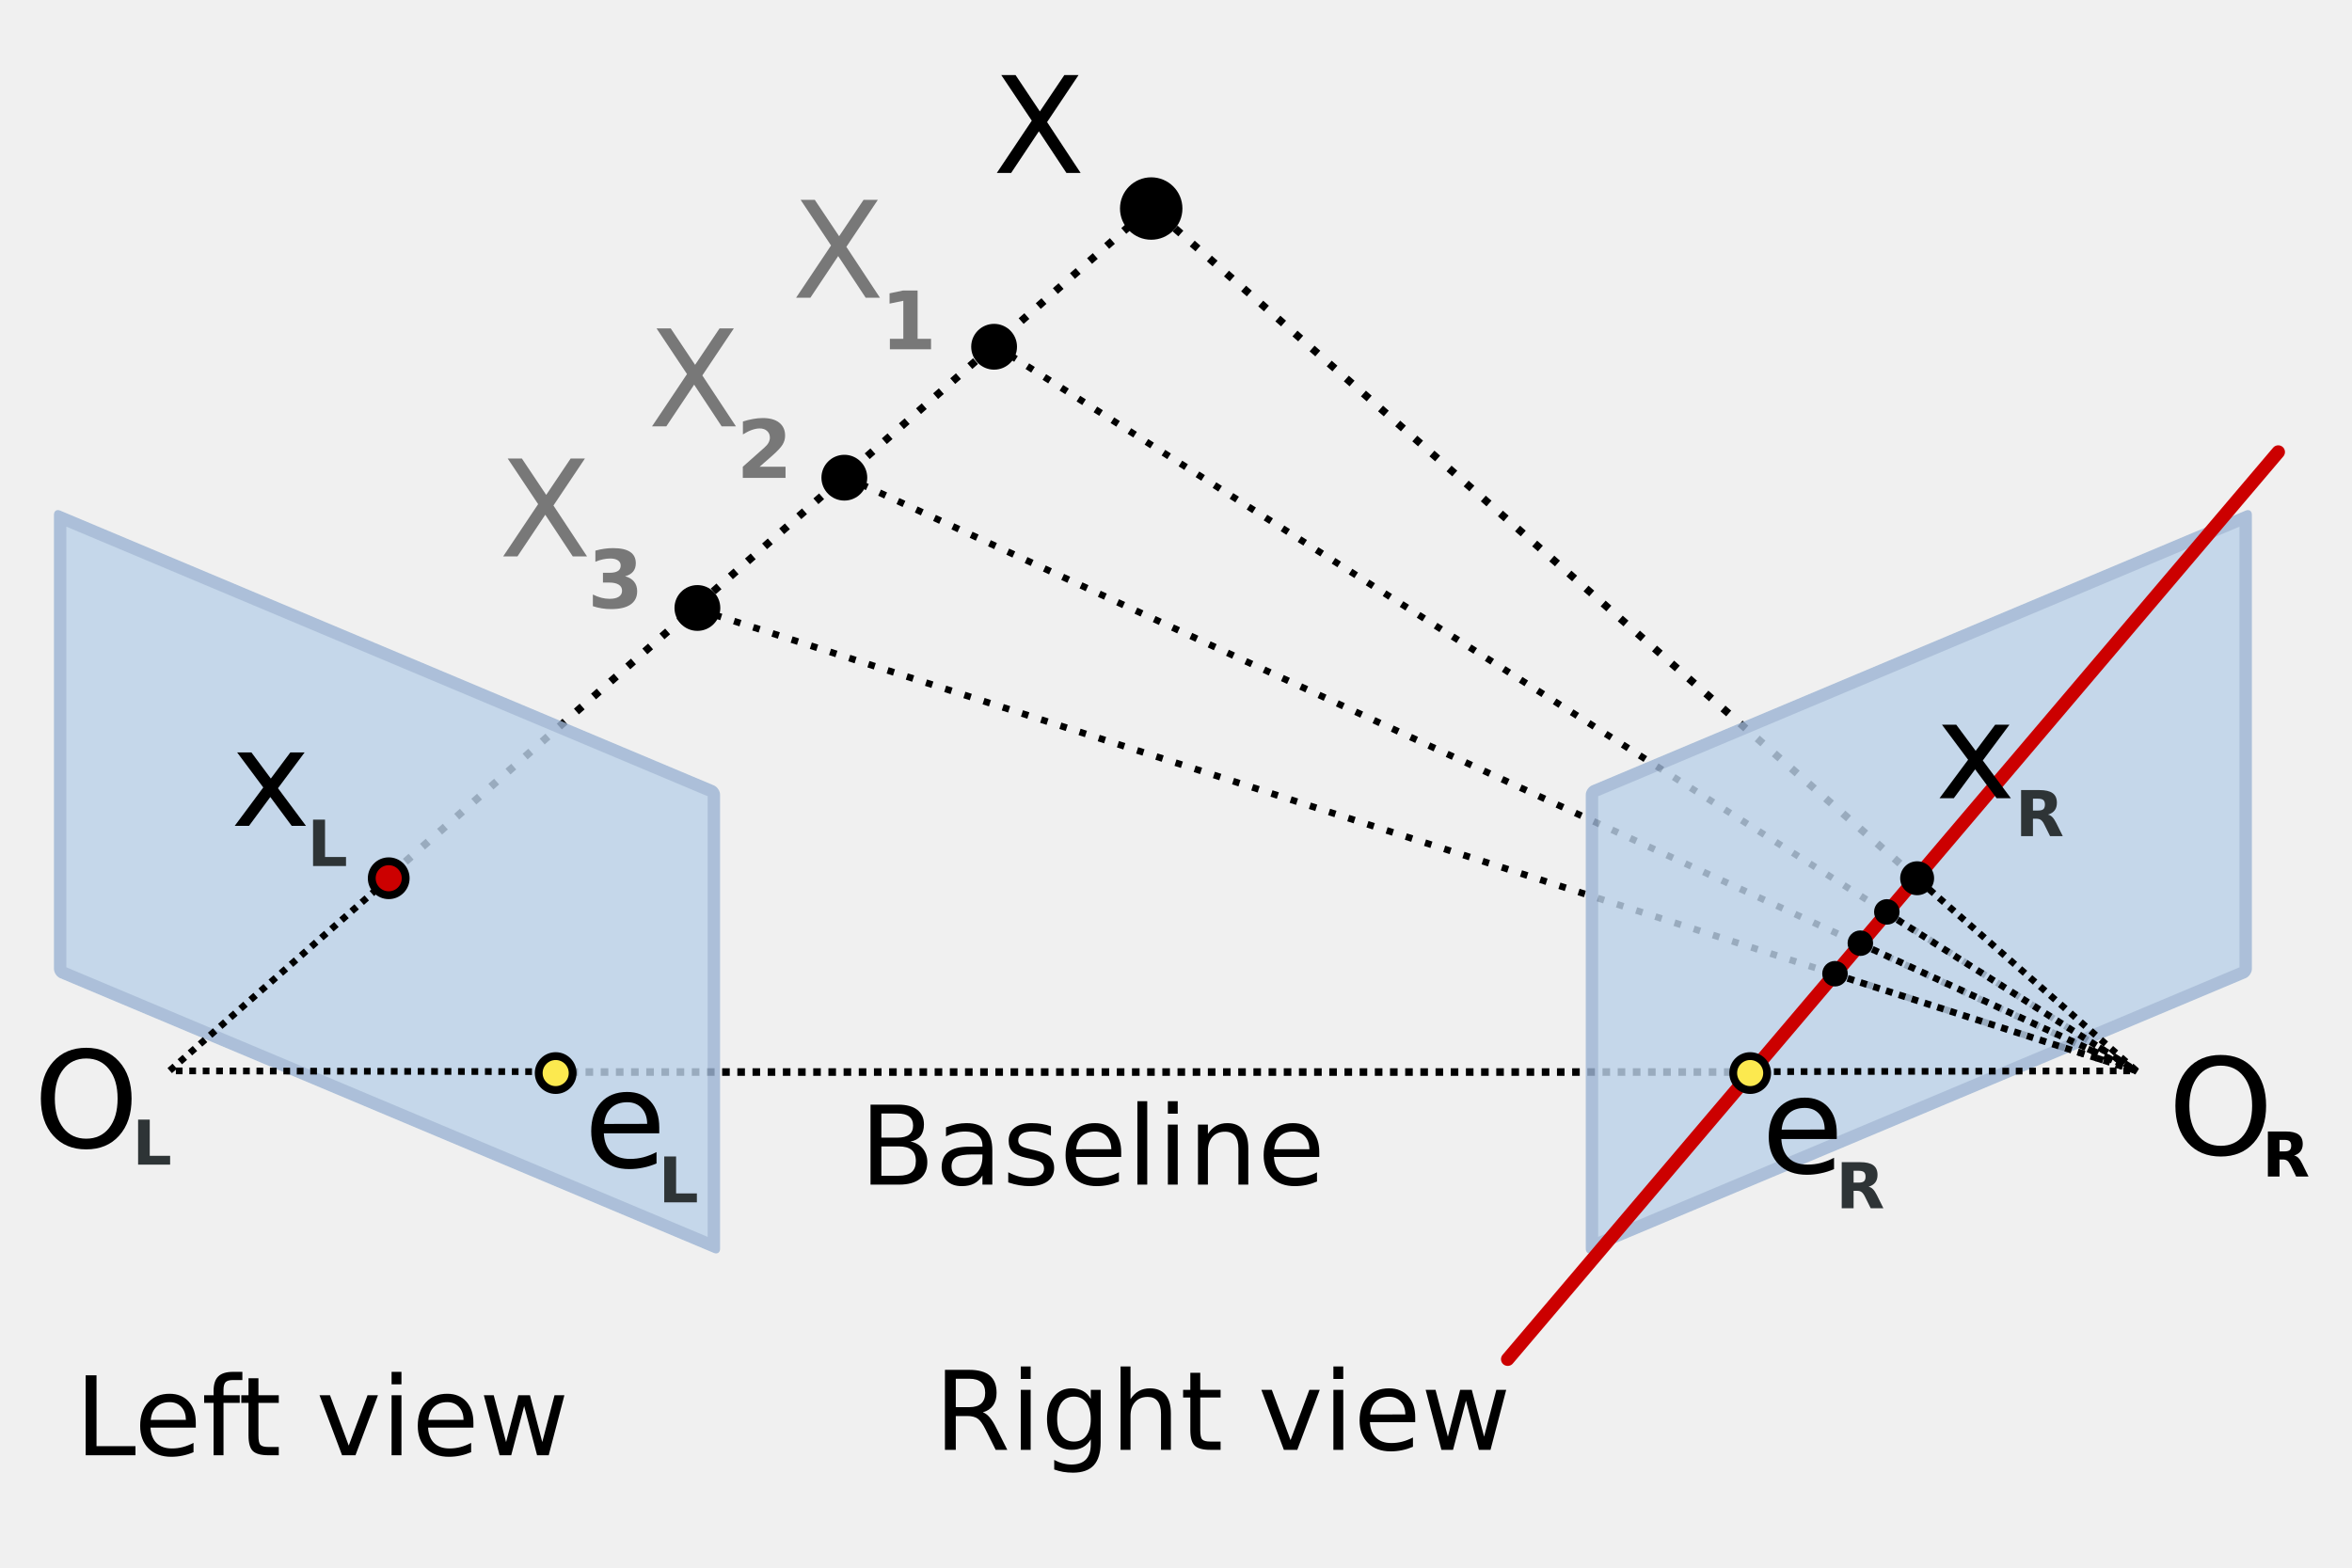
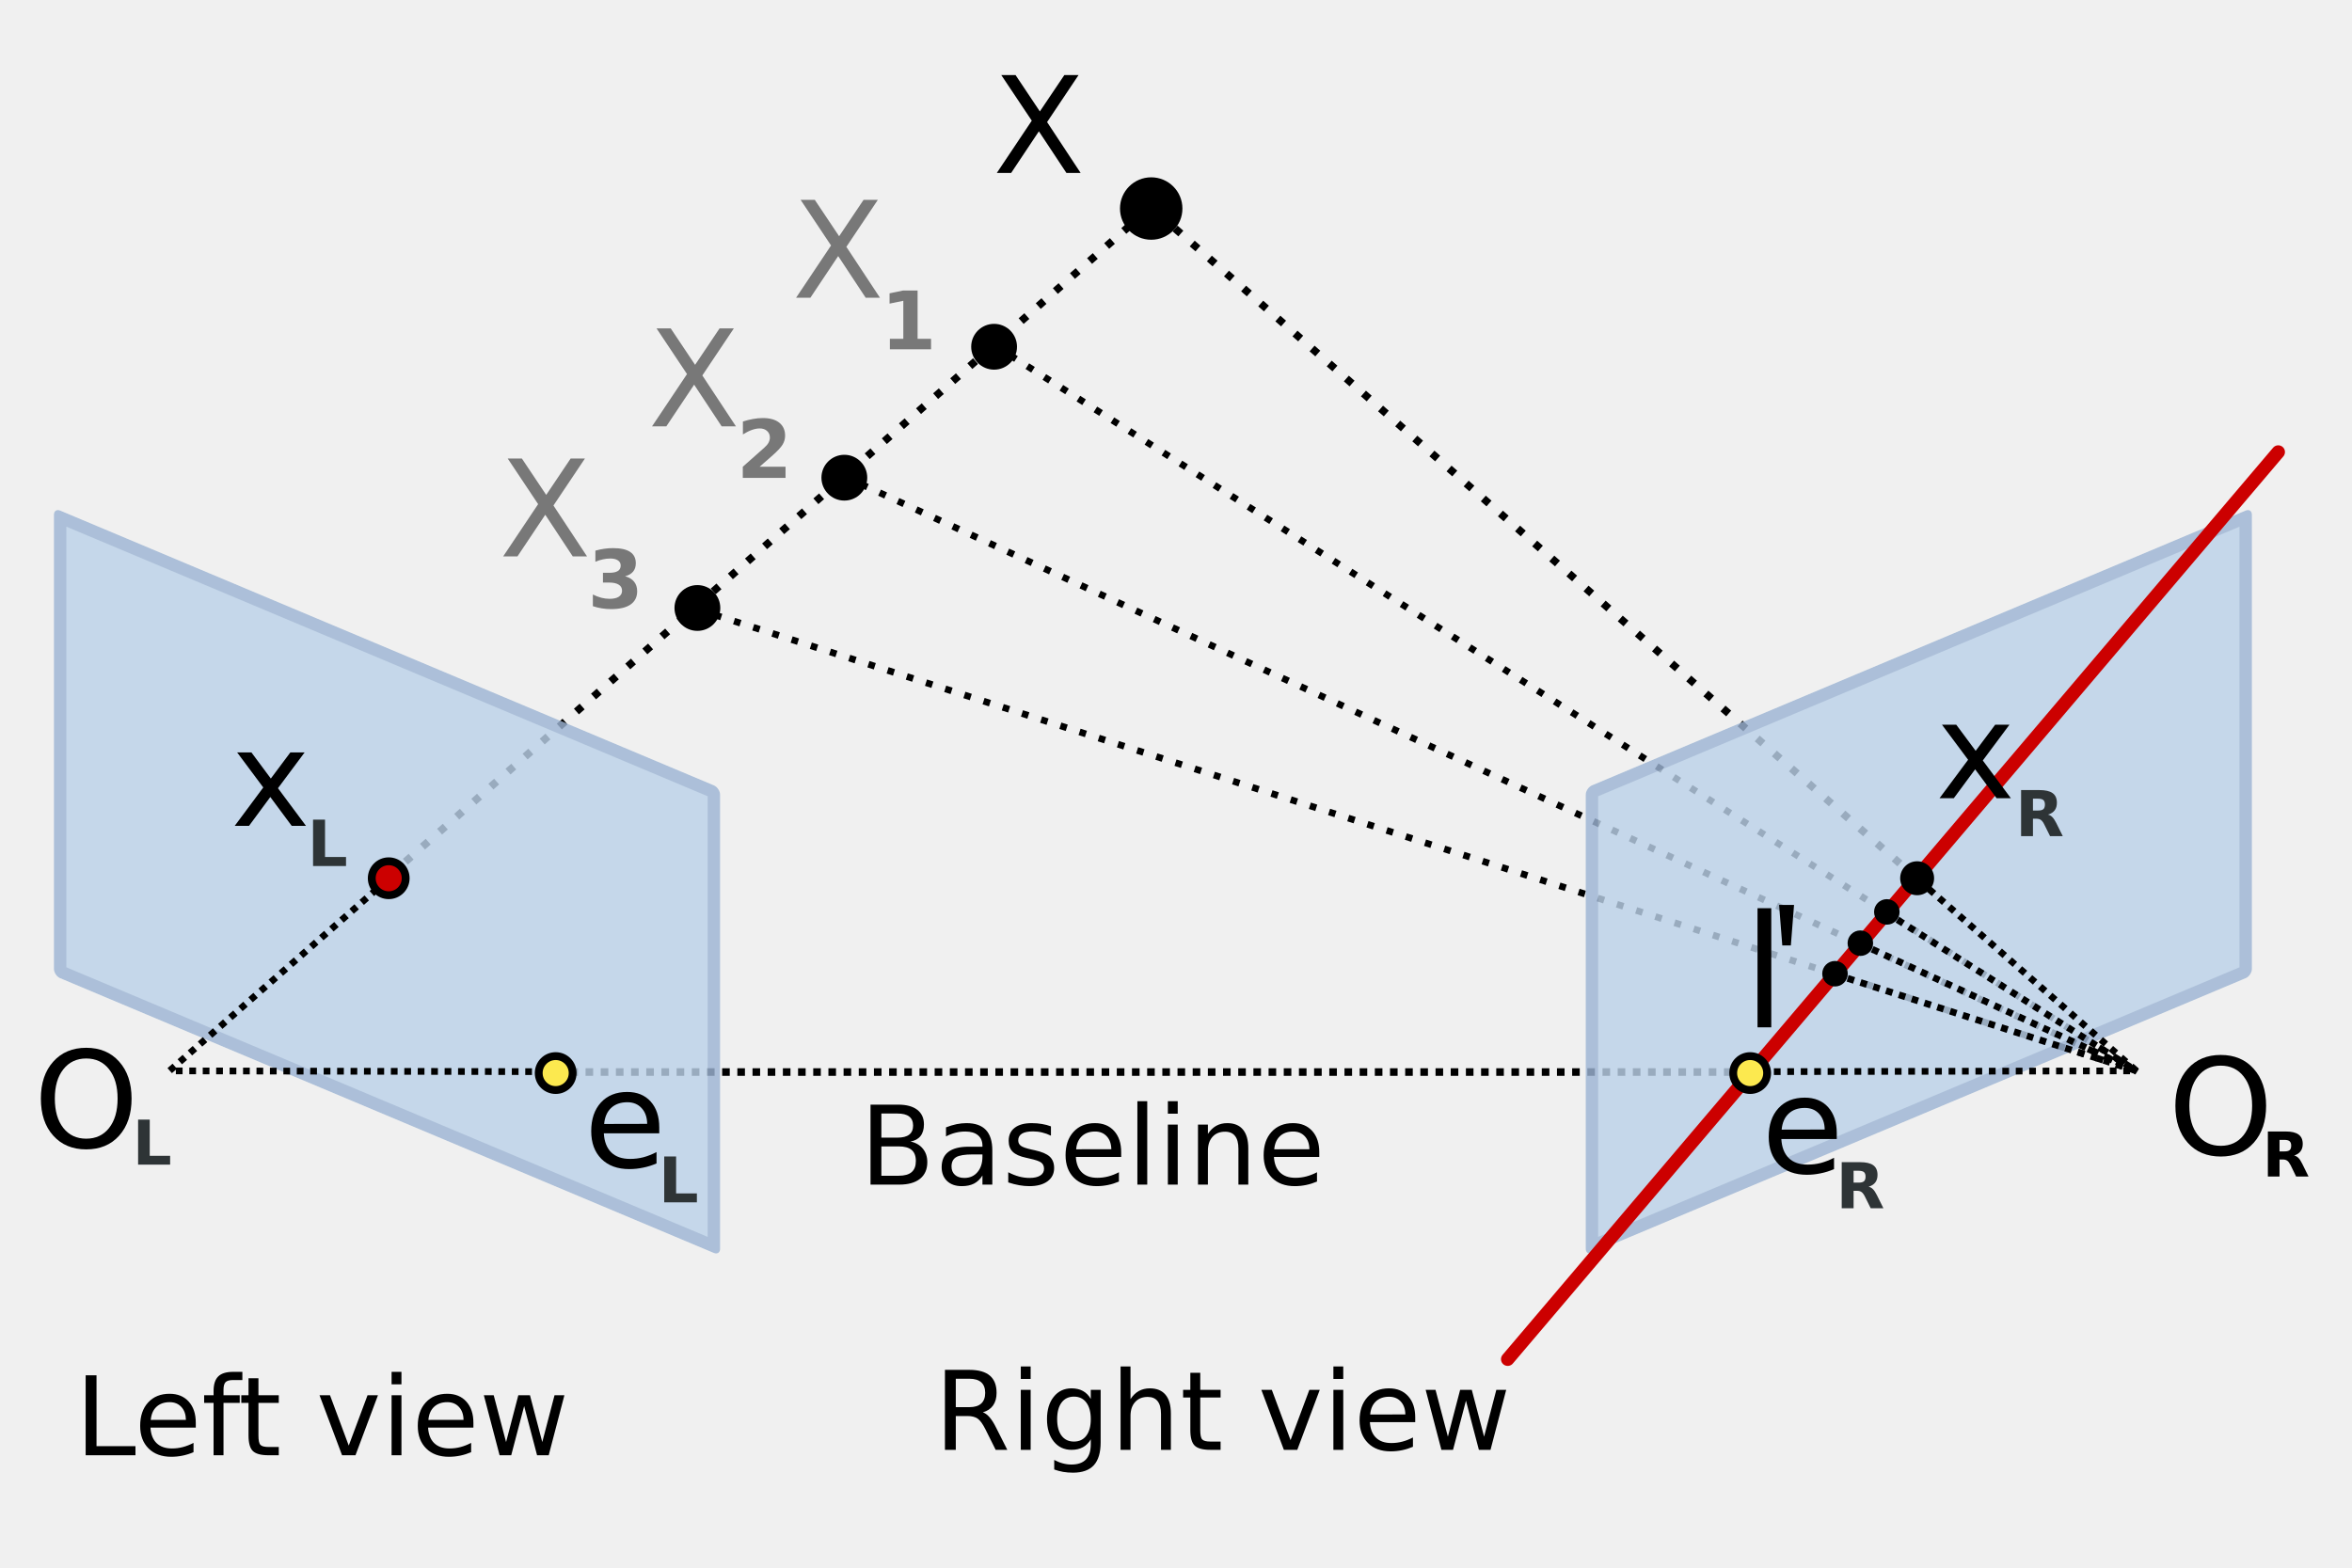
<svg xmlns="http://www.w3.org/2000/svg" xmlns:xlink="http://www.w3.org/1999/xlink" version="1.0" width="600" height="400" id="svg2">
  <defs id="defs4">
    <linearGradient id="linearGradient19967">
      <stop style="stop-color:#8ae234;stop-opacity:1" offset="0" id="stop19969" />
      <stop style="stop-color:#8ae234;stop-opacity:0" offset="1" id="stop19971" />
    </linearGradient>
    <linearGradient x1="387.5" y1="402.5" x2="387.5" y2="175.5" id="linearGradient19973" xlink:href="#linearGradient19967" gradientUnits="userSpaceOnUse" gradientTransform="matrix(0.967794,0,0,0.967794,-80.95911,-116.4866)" />
    <linearGradient x1="387.5" y1="402.5" x2="387.5" y2="175.5" id="linearGradient2468" xlink:href="#linearGradient19967" gradientUnits="userSpaceOnUse" gradientTransform="matrix(0.967794,0,0,0.967794,-80.95911,-116.4866)" />
    <linearGradient x1="387.5" y1="402.5" x2="387.5" y2="175.5" id="linearGradient2251" xlink:href="#linearGradient19967" gradientUnits="userSpaceOnUse" gradientTransform="matrix(0.967794,0,0,0.967794,-80.95911,-116.4866)" />
    <linearGradient x1="387.5" y1="402.5" x2="387.5" y2="175.5" id="linearGradient2263" xlink:href="#linearGradient19967" gradientUnits="userSpaceOnUse" gradientTransform="matrix(0.967794,0,0,0.967794,-80.95911,-116.4866)" />
  </defs>
  <path d="M 141.634,273.535 L 446.489,273.535" style="fill:none;fill-opacity:0.75;fill-rule:evenodd;stroke:#000000;stroke-width:1.936;stroke-linecap:butt;stroke-linejoin:miter;stroke-miterlimit:4;stroke-dasharray:1.936, 1.936;stroke-dashoffset:0;stroke-opacity:1" id="path11928" />
  <path d="M 99.051,223.693 L 293.577,52.877 L 489.072,224.177" style="fill:none;fill-opacity:0.75;fill-rule:evenodd;stroke:#000000;stroke-width:1.936;stroke-linecap:butt;stroke-linejoin:miter;stroke-miterlimit:4;stroke-dasharray:1.936, 3.871;stroke-dashoffset:0;stroke-opacity:1" id="path14585" />
  <rect width="180.909" height="115.87" x="16.644" y="125.541" transform="matrix(0.9218364,0.3875792,0,1,0,0)" style="opacity:0.7;fill:#ffffff;fill-opacity:1;fill-rule:evenodd;stroke:#ffffff;stroke-width:3.433;stroke-linecap:round;stroke-linejoin:round;stroke-miterlimit:4;stroke-dasharray:none;stroke-dashoffset:0;stroke-opacity:1" id="rect5597" />
  <rect width="180.909" height="115.87" x="16.644" y="125.541" transform="matrix(0.9218364,0.3875792,0,1,0,0)" style="opacity:0.4;fill:#729fcf;fill-opacity:1;fill-rule:evenodd;stroke:#3465a4;stroke-width:3.433;stroke-linecap:round;stroke-linejoin:round;stroke-miterlimit:4;stroke-dasharray:none;stroke-dashoffset:0;stroke-opacity:1" id="rect3773" />
  <text x="19.107" y="371.309" style="font-size:246.803px;font-style:normal;font-weight:normal;fill:#000000;fill-opacity:1;stroke:none;stroke-width:1px;stroke-linecap:butt;stroke-linejoin:miter;stroke-opacity:1;font-family:Baekmuk Headline" id="text5561" xml:space="preserve">
    <tspan x="19.107" y="371.309" style="font-size:28px;font-weight:normal;font-family:Bitstream Vera Sans" id="tspan5563">Left view</tspan>
  </text>
  <path d="M 98.718,224.597 L 43.231,273.23 L 141.566,273.444" style="fill:none;fill-opacity:0.75;fill-rule:evenodd;stroke:#000000;stroke-width:1.714;stroke-linecap:butt;stroke-linejoin:miter;stroke-miterlimit:4;stroke-dasharray:1.714, 1.714;stroke-dashoffset:0;stroke-opacity:1" id="path5595" />
  <path d="M 301.639,53.207 C 301.639,57.605 298.074,61.17 293.675,61.17 C 289.277,61.17 285.712,57.605 285.712,53.207 C 285.712,48.809 289.277,45.243 293.675,45.243 C 298.074,45.243 301.639,48.809 301.639,53.207 L 301.639,53.207 z " style="fill:#000000;fill-opacity:1;fill-rule:evenodd;stroke:none;stroke-width:2;stroke-linecap:round;stroke-linejoin:round;stroke-miterlimit:4;stroke-dasharray:none;stroke-dashoffset:0;stroke-opacity:1" id="path6484" />
  <text x="253.268" y="44.133" style="font-size:246.803px;font-style:normal;font-weight:normal;fill:#000000;fill-opacity:1;stroke:none;stroke-width:1px;stroke-linecap:butt;stroke-linejoin:miter;stroke-opacity:1;font-family:Baekmuk Headline" id="text7371" xml:space="preserve">
    <tspan x="253.268" y="44.133" style="font-size:34.278px;font-weight:normal;font-family:Bitstream Vera Sans" id="tspan7373">X</tspan>
  </text>
  <path d="M 103.49,224.086 C 103.49,226.476 101.553,228.414 99.163,228.414 C 96.772,228.414 94.835,226.476 94.835,224.086 C 94.835,221.696 96.772,219.758 99.163,219.758 C 101.553,219.758 103.49,221.696 103.49,224.086 L 103.49,224.086 z " style="fill:#cc0000;fill-opacity:1;fill-rule:evenodd;stroke:#000000;stroke-width:2;stroke-linecap:round;stroke-linejoin:round;stroke-miterlimit:4;stroke-dasharray:none;stroke-dashoffset:0;stroke-opacity:1" id="path7375" />
  <path d="M 146.085,273.797 C 146.085,276.187 144.148,278.124 141.757,278.124 C 139.367,278.124 137.43,276.187 137.43,273.797 C 137.43,271.406 139.367,269.469 141.757,269.469 C 144.148,269.469 146.085,271.406 146.085,273.797 L 146.085,273.797 z " style="fill:#fce94f;fill-opacity:1;fill-rule:evenodd;stroke:#000000;stroke-width:2;stroke-linecap:round;stroke-linejoin:round;stroke-miterlimit:4;stroke-dasharray:none;stroke-dashoffset:0;stroke-opacity:1" id="path7377" />
  <path d="M 253.399,87.913 L 545.192,273.444" style="fill:none;fill-opacity:0.75;fill-rule:evenodd;stroke:#000000;stroke-width:1.714;stroke-linecap:butt;stroke-linejoin:miter;stroke-miterlimit:4;stroke-dasharray:1.714, 3.428;stroke-dashoffset:0;stroke-opacity:1" id="path8287" />
  <path d="M 215.038,121.404 L 544.335,273.015" style="fill:none;fill-opacity:0.75;fill-rule:evenodd;stroke:#000000;stroke-width:1.714;stroke-linecap:butt;stroke-linejoin:miter;stroke-miterlimit:4;stroke-dasharray:1.714, 3.428;stroke-dashoffset:0;stroke-opacity:1" id="path8289" />
  <path d="M 177.469,155.338 L 544.335,273.015" style="fill:none;fill-opacity:0.75;fill-rule:evenodd;stroke:#000000;stroke-width:1.714;stroke-linecap:butt;stroke-linejoin:miter;stroke-miterlimit:4;stroke-dasharray:1.714, 3.428;stroke-dashoffset:0;stroke-opacity:1" id="path8306" />
  <path d="M 259.439,88.475 C 259.439,91.702 256.823,94.318 253.596,94.318 C 250.369,94.318 247.754,91.702 247.754,88.475 C 247.754,85.248 250.369,82.632 253.596,82.632 C 256.823,82.632 259.439,85.248 259.439,88.475 L 259.439,88.475 z " style="fill:#000000;fill-opacity:1;fill-rule:evenodd;stroke:none;stroke-width:2;stroke-linecap:round;stroke-linejoin:round;stroke-miterlimit:4;stroke-dasharray:none;stroke-dashoffset:0;stroke-opacity:1" id="path8281" />
  <path d="M 221.236,121.883 C 221.236,125.109 218.62,127.725 215.393,127.725 C 212.166,127.725 209.55,125.109 209.55,121.883 C 209.55,118.656 212.166,116.04 215.393,116.04 C 218.62,116.04 221.236,118.656 221.236,121.883 L 221.236,121.883 z " style="fill:#000000;fill-opacity:1;fill-rule:evenodd;stroke:none;stroke-width:2;stroke-linecap:round;stroke-linejoin:round;stroke-miterlimit:4;stroke-dasharray:none;stroke-dashoffset:0;stroke-opacity:1" id="path8283" />
  <path d="M 183.749,155.128 C 183.749,158.355 181.133,160.971 177.906,160.971 C 174.679,160.971 172.063,158.355 172.063,155.128 C 172.063,151.901 174.679,149.285 177.906,149.285 C 181.133,149.285 183.749,151.901 183.749,155.128 L 183.749,155.128 z " style="fill:#000000;fill-opacity:1;fill-rule:evenodd;stroke:none;stroke-width:2;stroke-linecap:round;stroke-linejoin:round;stroke-miterlimit:4;stroke-dasharray:none;stroke-dashoffset:0;stroke-opacity:1" id="path8285" />
  <rect width="180.909" height="115.87" x="-621.454" y="372.857" transform="matrix(-0.9218364,0.3875792,0,1,0,0)" style="opacity:0.7;fill:#ffffff;fill-opacity:1;fill-rule:evenodd;stroke:#ffffff;stroke-width:3.433;stroke-linecap:round;stroke-linejoin:round;stroke-miterlimit:4;stroke-dasharray:none;stroke-dashoffset:0;stroke-opacity:1" id="rect8264" />
  <rect width="180.909" height="115.87" x="-621.455" y="372.857" transform="matrix(-0.9218364,0.3875792,0,1,0,0)" style="opacity:0.4;fill:#729fcf;fill-opacity:1;fill-rule:evenodd;stroke:#3465a4;stroke-width:3.433;stroke-linecap:round;stroke-linejoin:round;stroke-miterlimit:4;stroke-dasharray:none;stroke-dashoffset:0;stroke-opacity:1" id="rect8266" />
  <path d="M 384.62,346.802 L 581.184,115.336" style="fill:none;fill-opacity:0.75;fill-rule:evenodd;stroke:#cc0000;stroke-width:3.428;stroke-linecap:round;stroke-linejoin:round;stroke-miterlimit:4;stroke-dasharray:none;stroke-opacity:1" id="path8293" />
  <path d="M 489.509,224.597 L 544.997,273.23 L 446.661,273.444" style="fill:none;fill-opacity:0.75;fill-rule:evenodd;stroke:#000000;stroke-width:1.714;stroke-linecap:butt;stroke-linejoin:miter;stroke-miterlimit:4;stroke-dasharray:1.714, 1.714;stroke-dashoffset:0;stroke-opacity:1" id="path8268" />
  <path d="M 442.142,273.797 C 442.142,276.187 444.08,278.124 446.47,278.124 C 448.86,278.124 450.798,276.187 450.798,273.797 C 450.798,271.406 448.86,269.469 446.47,269.469 C 444.08,269.469 442.142,271.406 442.142,273.797 L 442.142,273.797 z " style="fill:#fce94f;fill-opacity:1;fill-rule:evenodd;stroke:#000000;stroke-width:2;stroke-linecap:round;stroke-linejoin:round;stroke-miterlimit:4;stroke-dasharray:none;stroke-dashoffset:0;stroke-opacity:1" id="path8272" />
  <path d="M 484.737,224.086 C 484.737,226.476 486.675,228.414 489.065,228.414 C 491.455,228.414 493.393,226.476 493.393,224.086 C 493.393,221.696 491.455,219.758 489.065,219.758 C 486.675,219.758 484.737,221.696 484.737,224.086 L 484.737,224.086 z " style="fill:#000000;fill-opacity:1;fill-rule:evenodd;stroke:none;stroke-width:2;stroke-linecap:round;stroke-linejoin:round;stroke-miterlimit:4;stroke-dasharray:none;stroke-dashoffset:0;stroke-opacity:1" id="path8270" />
  <path d="M 464.854,248.447 C 464.854,250.246 466.312,251.704 468.111,251.704 C 469.909,251.704 471.368,250.246 471.368,248.447 C 471.368,246.649 469.909,245.191 468.111,245.191 C 466.312,245.191 464.854,246.649 464.854,248.447 L 464.854,248.447 z " style="fill:#000000;fill-opacity:1;fill-rule:evenodd;stroke:none;stroke-width:2;stroke-linecap:round;stroke-linejoin:round;stroke-miterlimit:4;stroke-dasharray:none;stroke-dashoffset:0;stroke-opacity:1" id="path8300" />
  <path d="M 471.32,240.657 C 471.32,242.455 472.779,243.913 474.577,243.913 C 476.376,243.913 477.834,242.455 477.834,240.657 C 477.834,238.858 476.376,237.4 474.577,237.4 C 472.779,237.4 471.32,238.858 471.32,240.657 L 471.32,240.657 z " style="fill:#000000;fill-opacity:1;fill-rule:evenodd;stroke:none;stroke-width:2;stroke-linecap:round;stroke-linejoin:round;stroke-miterlimit:4;stroke-dasharray:none;stroke-dashoffset:0;stroke-opacity:1" id="path8302" />
  <path d="M 478.077,232.678 C 478.077,234.477 479.535,235.935 481.333,235.935 C 483.132,235.935 484.59,234.477 484.59,232.678 C 484.59,230.879 483.132,229.421 481.333,229.421 C 479.535,229.421 478.077,230.879 478.077,232.678 L 478.077,232.678 z " style="fill:#000000;fill-opacity:1;fill-rule:evenodd;stroke:none;stroke-width:2;stroke-linecap:round;stroke-linejoin:round;stroke-miterlimit:4;stroke-dasharray:none;stroke-dashoffset:0;stroke-opacity:1" id="path8304" />
  <path d="M 481.154,232.846 L 544.997,273.23" style="fill:none;fill-opacity:0.75;fill-rule:evenodd;stroke:#000000;stroke-width:1.714;stroke-linecap:butt;stroke-linejoin:miter;stroke-miterlimit:4;stroke-dasharray:1.714, 1.714;stroke-dashoffset:0;stroke-opacity:1" id="path8310" />
  <path d="M 474.512,240.772 L 544.997,273.23" style="fill:none;fill-opacity:0.75;fill-rule:evenodd;stroke:#000000;stroke-width:1.714;stroke-linecap:butt;stroke-linejoin:miter;stroke-miterlimit:4;stroke-dasharray:1.714, 1.714;stroke-dashoffset:0;stroke-opacity:1" id="path8312" />
  <path d="M 468.085,248.592 L 544.997,273.23" style="fill:none;fill-opacity:0.75;fill-rule:evenodd;stroke:#000000;stroke-width:1.714;stroke-linecap:butt;stroke-linejoin:miter;stroke-miterlimit:4;stroke-dasharray:1.714, 1.714;stroke-dashoffset:0;stroke-opacity:1" id="path8314" />
  <g transform="matrix(1.713908,0,0,1.713908,-370.883,-590.6206)" id="g8324">
    <text x="250.752" y="467.557" style="font-size:144px;font-style:normal;font-weight:normal;fill:#000000;fill-opacity:1;stroke:none;stroke-width:1px;stroke-linecap:butt;stroke-linejoin:miter;stroke-opacity:1;font-family:Baekmuk Headline" id="text8316" xml:space="preserve">
      <tspan x="250.752" y="467.557" style="font-size:20px;font-weight:normal;font-family:Bitstream Vera Sans" id="tspan8318">x</tspan>
    </text>
    <text x="262.116" y="473.532" style="font-size:113.653px;font-style:normal;font-weight:normal;fill:#2e3436;fill-opacity:1;stroke:none;stroke-width:1px;stroke-linecap:butt;stroke-linejoin:miter;stroke-opacity:1;font-family:Baekmuk Headline" id="text8320" xml:space="preserve">
      <tspan x="262.116" y="473.532" style="font-size:9.471px;font-weight:bold;fill:#2e3436;font-family:Bitstream Vera Sans" id="tspan8322">L</tspan>
    </text>
  </g>
  <g transform="matrix(1.713908,0,0,1.713908,62.0293,-595.6939)" id="g8330">
    <text x="251.919" y="466.39" style="font-size:144px;font-style:normal;font-weight:normal;fill:#000000;fill-opacity:1;stroke:none;stroke-width:1px;stroke-linecap:butt;stroke-linejoin:miter;stroke-opacity:1;font-family:Baekmuk Headline" id="text8332" xml:space="preserve">
      <tspan x="251.919" y="466.39" style="font-size:20px;font-weight:normal;font-family:Bitstream Vera Sans" id="tspan8334">x</tspan>
    </text>
    <text x="263.772" y="472.043" style="font-size:112.92px;font-style:normal;font-weight:normal;fill:#2e3436;fill-opacity:1;stroke:none;stroke-width:1px;stroke-linecap:butt;stroke-linejoin:miter;stroke-opacity:1;font-family:Baekmuk Headline" id="text8336" xml:space="preserve">
      <tspan x="263.772" y="472.043" style="font-size:9.41px;font-weight:bold;fill:#2e3436;font-family:Bitstream Vera Sans" id="tspan8338">R</tspan>
    </text>
  </g>
  <g transform="matrix(1.713908,0,0,1.713908,-303.6218,-729.385)" id="g8372">
    <text x="182.109" y="596.399" style="font-size:144px;font-style:normal;font-weight:normal;fill:#000000;fill-opacity:1;stroke:none;stroke-width:1px;stroke-linecap:butt;stroke-linejoin:miter;stroke-opacity:1;font-family:Baekmuk Headline" id="text8350" xml:space="preserve">
      <tspan x="182.109" y="596.399" style="font-size:20px;font-weight:normal;font-family:Bitstream Vera Sans" id="tspan8352">O</tspan>
    </text>
    <text x="196.862" y="598.949" style="font-size:110.326px;font-style:normal;font-weight:normal;fill:#2e3436;fill-opacity:1;stroke:none;stroke-width:1px;stroke-linecap:butt;stroke-linejoin:miter;stroke-opacity:1;font-family:Baekmuk Headline" id="text8354" xml:space="preserve">
      <tspan x="196.862" y="598.949" style="font-size:9.194px;font-weight:bold;fill:#2e3436;font-family:Bitstream Vera Sans" id="tspan8356">L</tspan>
    </text>
  </g>
  <g transform="matrix(1.713908,0,0,1.713908,-305.4397,-731.2029)" id="g8382">
    <text x="500.88" y="598.52" style="font-size:144px;font-style:normal;font-weight:normal;fill:#000000;fill-opacity:1;stroke:none;stroke-width:1px;stroke-linecap:butt;stroke-linejoin:miter;stroke-opacity:1;font-family:Baekmuk Headline" id="text8360" xml:space="preserve">
      <tspan x="500.88" y="598.52" style="font-size:20px;font-weight:normal;font-family:Bitstream Vera Sans" id="tspan8362">O</tspan>
    </text>
    <text x="514.926" y="601.778" style="font-size:110.326px;font-style:normal;font-weight:normal;fill:#000000;fill-opacity:1;stroke:none;stroke-width:1px;stroke-linecap:butt;stroke-linejoin:miter;stroke-opacity:1;font-family:Baekmuk Headline" id="text8364" xml:space="preserve">
      <tspan x="514.926" y="601.778" style="font-size:9.194px;font-weight:bold;font-family:Bitstream Vera Sans" id="tspan8366">R</tspan>
    </text>
  </g>
  <text x="577.926" y="369.93" style="font-size:246.803px;font-style:normal;font-weight:normal;fill:#000000;fill-opacity:1;stroke:none;stroke-width:1px;stroke-linecap:butt;stroke-linejoin:miter;stroke-opacity:1;font-family:Baekmuk Headline" id="text15472" xml:space="preserve">
    <tspan x="577.926" y="369.93" style="font-size:28px;font-weight:normal;text-align:end;text-anchor:end;font-family:Bitstream Vera Sans" id="tspan15474">Right view</tspan>
  </text>
  <g transform="matrix(1.713908,0,0,1.713908,-286.8458,-501.5352)" id="g16361">
    <text x="254.252" y="466.39" style="font-size:144px;font-style:normal;font-weight:normal;fill:#000000;fill-opacity:1;stroke:none;stroke-width:1px;stroke-linecap:butt;stroke-linejoin:miter;stroke-opacity:1;font-family:Baekmuk Headline" id="text16363" xml:space="preserve">
      <tspan x="254.252" y="466.39" style="font-size:20px;font-weight:normal;font-family:Bitstream Vera Sans" id="tspan16365">e</tspan>
    </text>
    <text x="265.373" y="471.62" style="font-size:112.41px;font-style:normal;font-weight:normal;fill:#2e3436;fill-opacity:1;stroke:none;stroke-width:1px;stroke-linecap:butt;stroke-linejoin:miter;stroke-opacity:1;font-family:Baekmuk Headline" id="text16367" xml:space="preserve">
      <tspan x="265.373" y="471.62" style="font-size:9.367px;font-weight:bold;fill:#2e3436;font-family:Bitstream Vera Sans" id="tspan16369">L</tspan>
    </text>
  </g>
  <g transform="matrix(1.713908,0,0,1.713908,13.5394,-500.0836)" id="g16371">
    <text x="254.252" y="466.39" style="font-size:144px;font-style:normal;font-weight:normal;fill:#000000;fill-opacity:1;stroke:none;stroke-width:1px;stroke-linecap:butt;stroke-linejoin:miter;stroke-opacity:1;font-family:Baekmuk Headline" id="text16373" xml:space="preserve">
      <tspan x="254.252" y="466.39" style="font-size:20px;font-weight:normal;font-family:Bitstream Vera Sans" id="tspan16375">e</tspan>
    </text>
    <text x="265.369" y="471.651" style="font-size:112.92px;font-style:normal;font-weight:normal;fill:#2e3436;fill-opacity:1;stroke:none;stroke-width:1px;stroke-linecap:butt;stroke-linejoin:miter;stroke-opacity:1;font-family:Baekmuk Headline" id="text16377" xml:space="preserve">
      <tspan x="265.369" y="471.651" style="font-size:9.41px;font-weight:bold;fill:#2e3436;font-family:Bitstream Vera Sans" id="tspan16379">R</tspan>
    </text>
  </g>
  <g transform="matrix(1.713908,0,0,1.713908,-221.6982,-723.3813)" style="opacity:0.5" id="g16394">
    <text x="247.251" y="466.39" style="font-size:144px;font-style:normal;font-weight:normal;fill:#000000;fill-opacity:1;stroke:none;stroke-width:1px;stroke-linecap:butt;stroke-linejoin:miter;stroke-opacity:1;font-family:Baekmuk Headline" id="text16396" xml:space="preserve">
      <tspan x="247.251" y="466.39" style="font-size:20px;font-weight:normal;font-family:Bitstream Vera Sans" id="tspan16398">X</tspan>
    </text>
    <text x="260.4" y="474.064" style="font-size:144px;font-style:normal;font-weight:normal;fill:#000000;fill-opacity:1;stroke:none;stroke-width:1px;stroke-linecap:butt;stroke-linejoin:miter;stroke-opacity:1;font-family:Baekmuk Headline" id="text16400" xml:space="preserve">
      <tspan x="260.4" y="474.064" style="font-size:12px;font-weight:bold;font-family:Bitstream Vera Sans" id="tspan16402">1</tspan>
    </text>
  </g>
  <g transform="matrix(1.713908,0,0,1.713908,-258.4417,-690.5696)" style="opacity:0.5" id="g16404">
    <text x="247.251" y="466.39" style="font-size:144px;font-style:normal;font-weight:normal;fill:#000000;fill-opacity:1;stroke:none;stroke-width:1px;stroke-linecap:butt;stroke-linejoin:miter;stroke-opacity:1;font-family:Baekmuk Headline" id="text16406" xml:space="preserve">
      <tspan x="247.251" y="466.39" style="font-size:20px;font-weight:normal;font-family:Bitstream Vera Sans" id="tspan16408">X</tspan>
    </text>
    <text x="260.4" y="474.064" style="font-size:144px;font-style:normal;font-weight:normal;fill:#000000;fill-opacity:1;stroke:none;stroke-width:1px;stroke-linecap:butt;stroke-linejoin:miter;stroke-opacity:1;font-family:Baekmuk Headline" id="text16410" xml:space="preserve">
      <tspan x="260.4" y="474.064" style="font-size:12px;font-weight:bold;font-family:Bitstream Vera Sans" id="tspan16412">2</tspan>
    </text>
  </g>
  <g transform="matrix(1.713908,0,0,1.713908,-296.4221,-657.3794)" style="opacity:0.5" id="g16414">
    <text x="247.251" y="466.39" style="font-size:144px;font-style:normal;font-weight:normal;fill:#000000;fill-opacity:1;stroke:none;stroke-width:1px;stroke-linecap:butt;stroke-linejoin:miter;stroke-opacity:1;font-family:Baekmuk Headline" id="text16416" xml:space="preserve">
      <tspan x="247.251" y="466.39" style="font-size:20px;font-weight:normal;font-family:Bitstream Vera Sans" id="tspan16418">X</tspan>
    </text>
    <text x="260.4" y="474.064" style="font-size:144px;font-style:normal;font-weight:normal;fill:#000000;fill-opacity:1;stroke:none;stroke-width:1px;stroke-linecap:butt;stroke-linejoin:miter;stroke-opacity:1;font-family:Baekmuk Headline" id="text16420" xml:space="preserve">
      <tspan x="260.4" y="474.064" style="font-size:12px;font-weight:bold;font-family:Bitstream Vera Sans" id="tspan16422">3</tspan>
    </text>
  </g>
  <text x="219.325" y="302.258" style="font-style:normal;font-weight:normal;font-size:246.803px;font-family:'Baekmuk Headline';fill:#000000;fill-opacity:1;stroke:none;stroke-width:1px;stroke-linecap:butt;stroke-linejoin:miter;stroke-opacity:1" id="text5561-3" xml:space="preserve">
    <tspan x="219.325" y="302.258" style="font-weight:normal;font-size:28px;font-family:'Bitstream Vera Sans'" id="tspan5563-6">Baseline</tspan>
  </text>
+   <g transform="matrix(1.713908,0,0,1.713908,19.31487,-537.3917)" id="g8330-3">
+     <text x="251.919" y="466.39" style="font-style:normal;font-weight:normal;font-size:144px;font-family:'Baekmuk Headline';fill:#000000;fill-opacity:1;stroke:none;stroke-width:1px;stroke-linecap:butt;stroke-linejoin:miter;stroke-opacity:1" id="text8332-6" xml:space="preserve">
+       <tspan x="251.919" y="466.39" style="font-weight:normal;font-size:20px;font-family:'Bitstream Vera Sans'" id="tspan8334-7" />
+     </text>
+     <text xml:space="preserve" style="font-style:normal;font-weight:normal;font-size:23.338px;line-height:1.25;font-family:sans-serif;letter-spacing:0px;word-spacing:0px;fill:#000000;fill-opacity:1;stroke:none;stroke-width:0.583" x="248.338" y="466.488" id="text926">
+       <tspan id="tspan924" x="248.338" y="466.488" style="font-style:normal;font-variant:normal;font-weight:normal;font-stretch:normal;font-family:cmmi10;-inkscape-font-specification:cmmi10;stroke-width:0.583">l</tspan>
+     </text>
+   </g>
+   <text xml:space="preserve" style="font-style:normal;font-weight:normal;font-size:40px;line-height:1.25;font-family:sans-serif;letter-spacing:0px;word-spacing:0px;fill:#000000;fill-opacity:1;stroke:none" x="451.259" y="259.462" id="text930">
+     <tspan id="tspan928" x="451.259" y="259.462" style="font-style:normal;font-variant:normal;font-weight:normal;font-stretch:normal;font-family:Sarai;-inkscape-font-specification:Sarai">'</tspan>
+   </text>
</svg>
